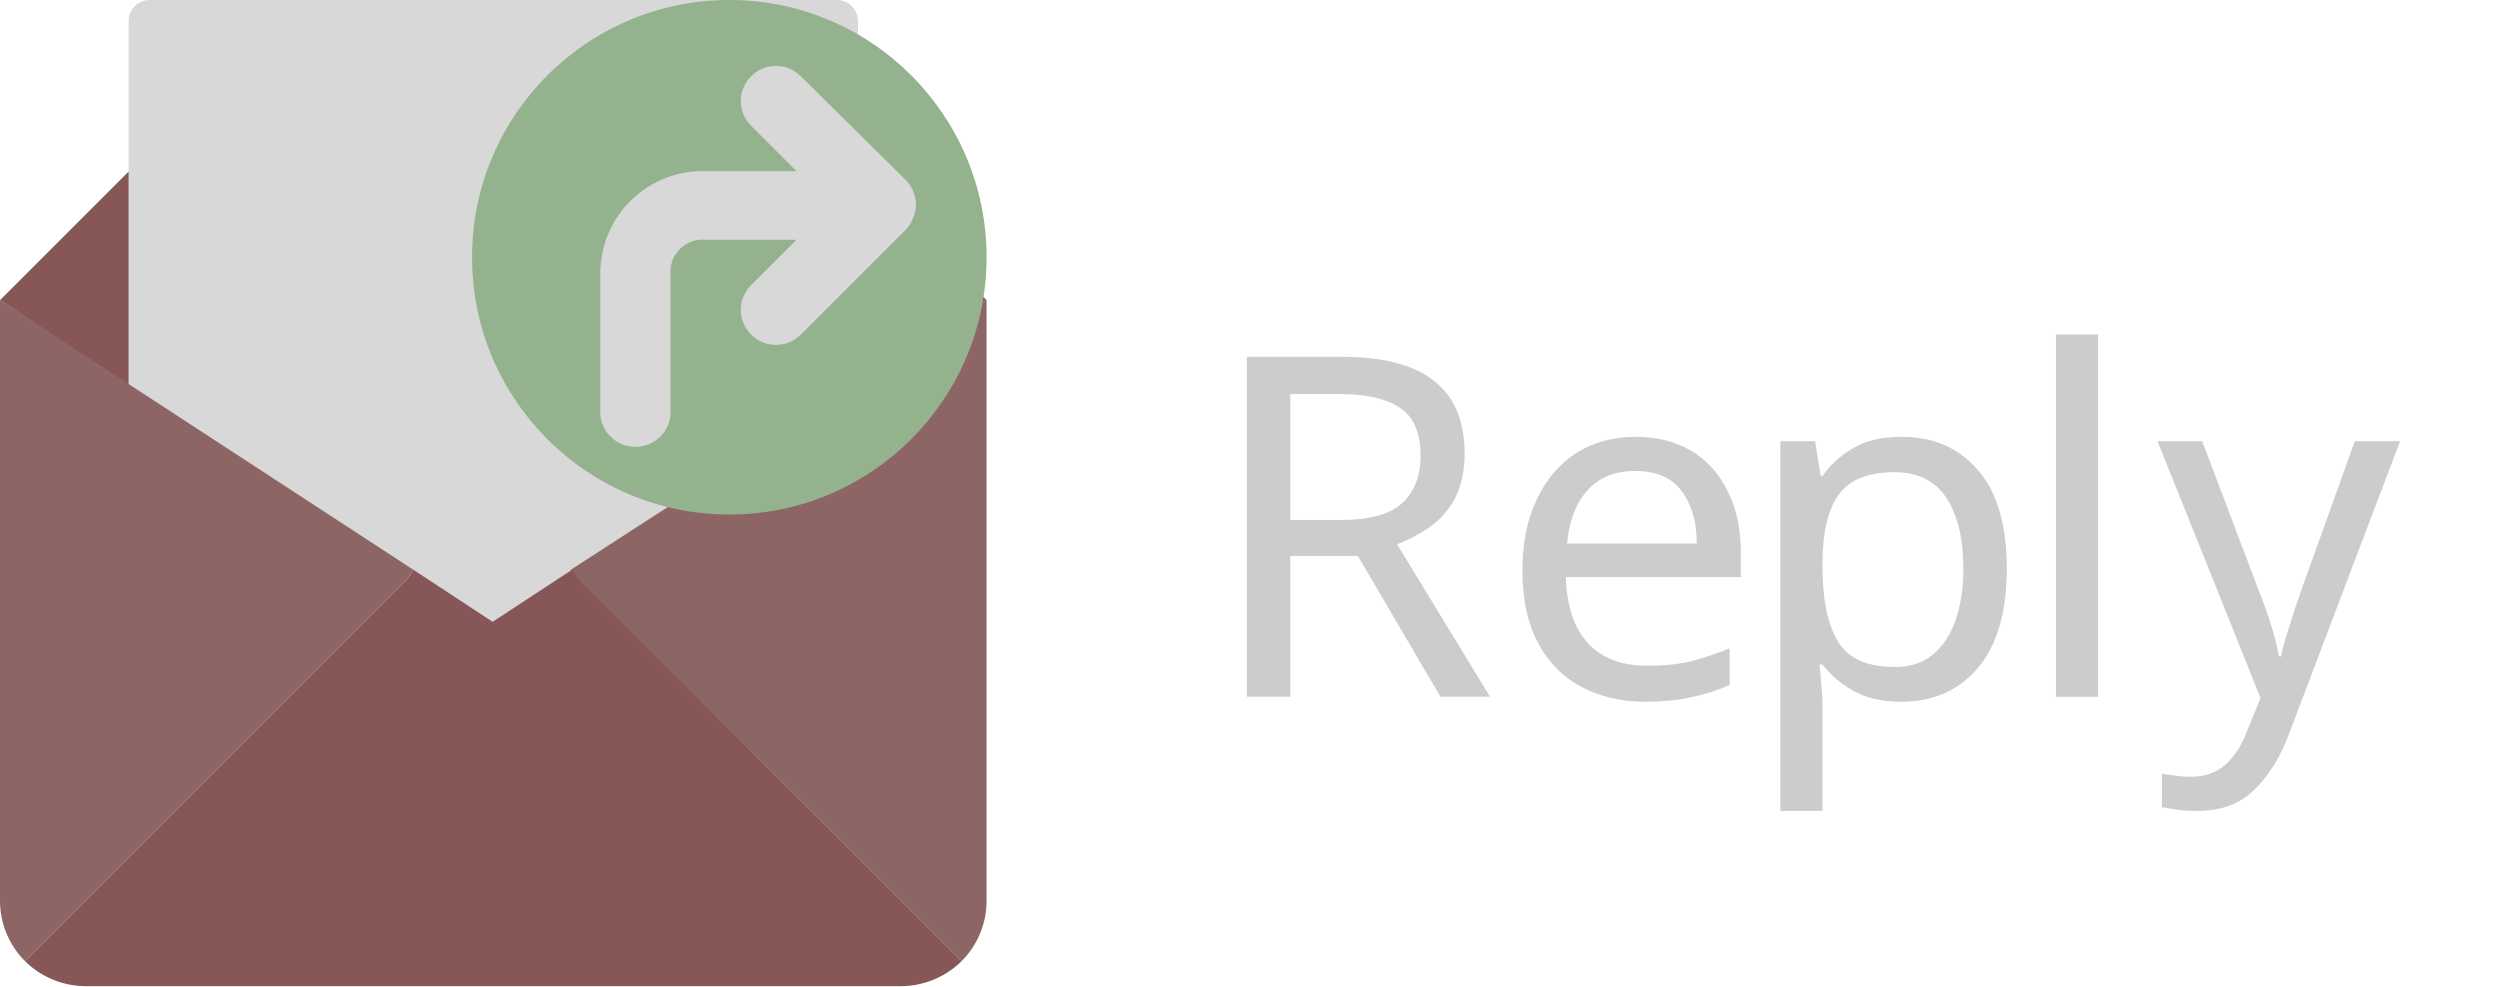
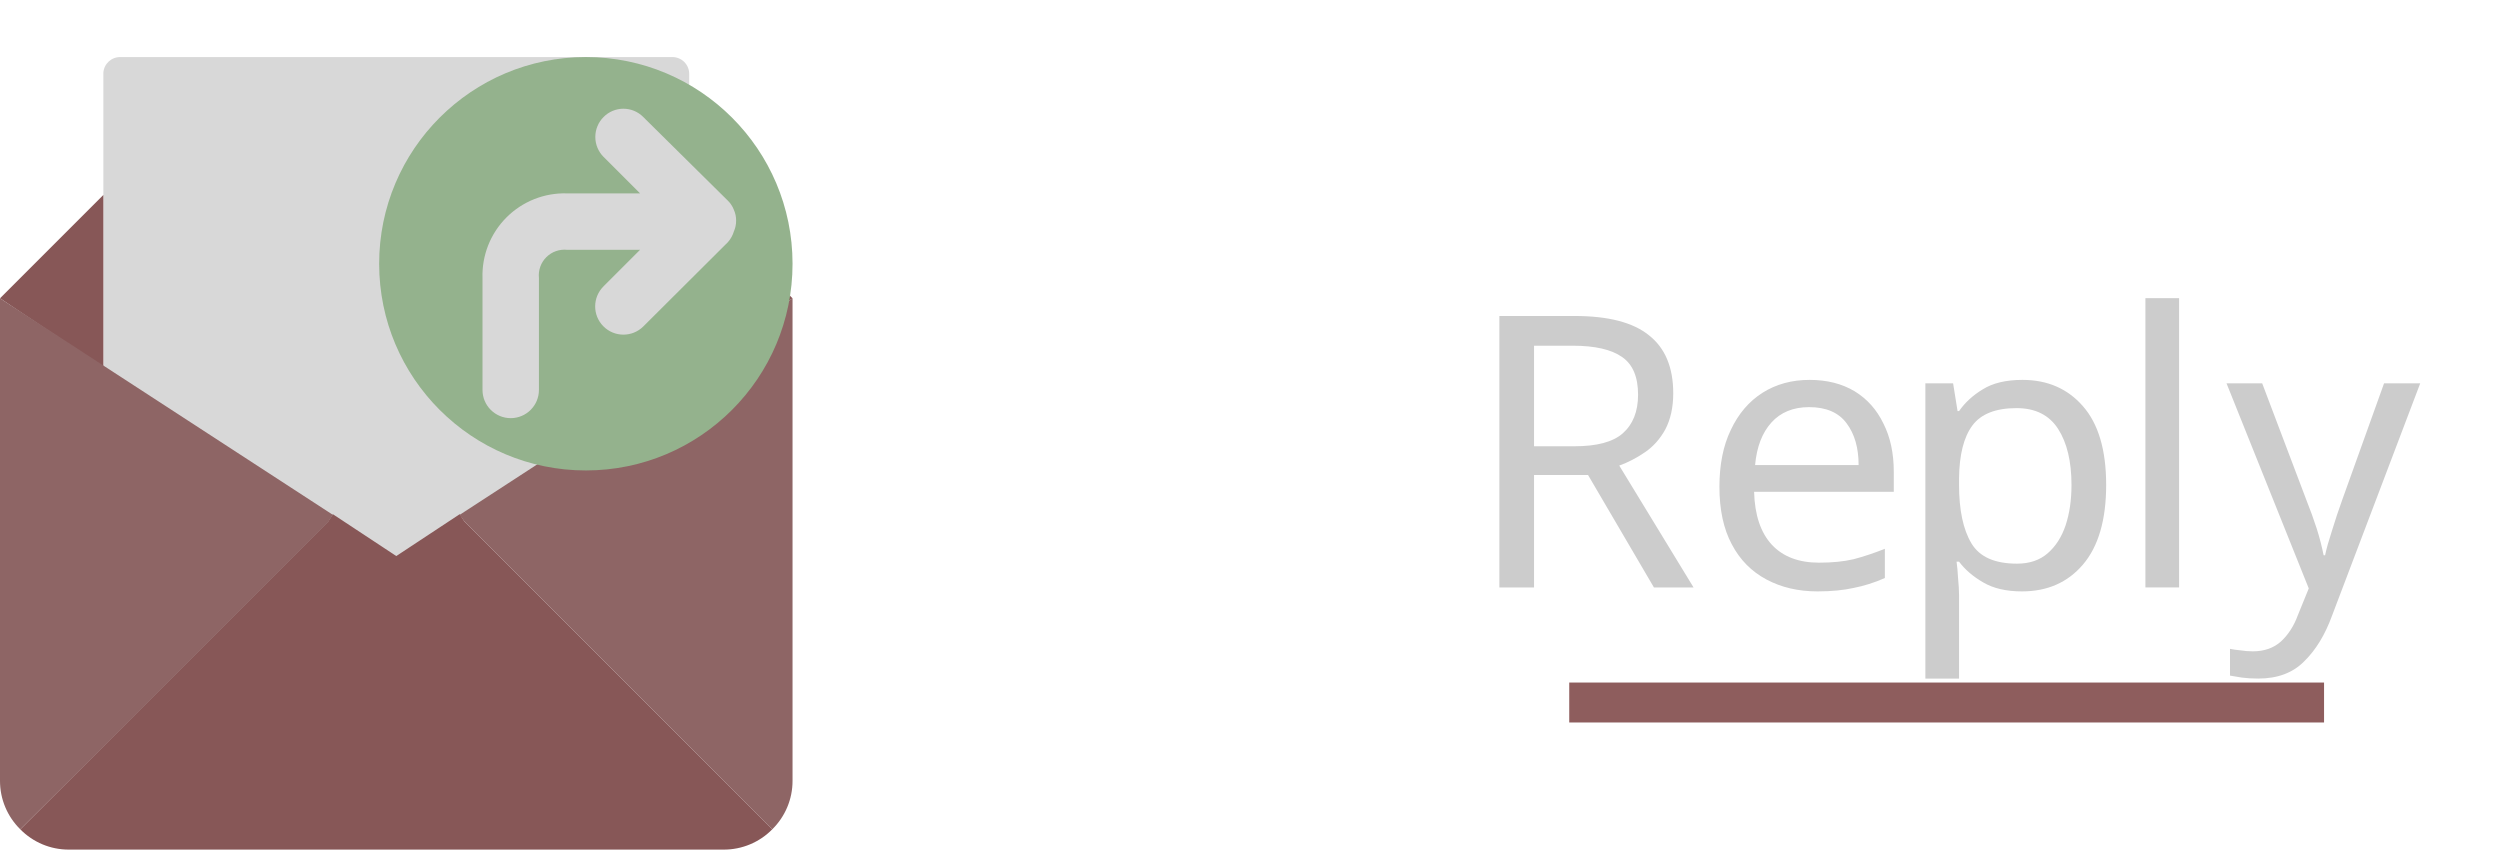
- <svg xmlns="http://www.w3.org/2000/svg" viewBox="0 0 62.97 24.85">
+ <svg xmlns="http://www.w3.org/2000/svg" id="Layer_1" data-name="Layer 1" viewBox="0 0 78.86 26.8">
  <defs>
-     <style>.cls-1{font-size:12px;fill:#ccc;font-family:ColomboSansFont-Regular, Colombo Sans Font;}.cls-2{letter-spacing:-0.03em;}.cls-3{letter-spacing:0em;}.cls-4{letter-spacing:-0.02em;}.cls-5{letter-spacing:-0.21em;}.cls-6{fill:#d8d8d8;}.cls-7{fill:#875757;}.cls-8{fill:#8e6565;}.cls-9{fill:#94b28d;}</style>
+     <style>.cls-1{font-size:12px;fill:#ccc;font-family:ColomboSansFont-Regular, Colombo Sans Font;}.cls-2{letter-spacing:-0.03em;}.cls-3{letter-spacing:0em;}.cls-4{letter-spacing:-0.02em;}.cls-5{letter-spacing:-0.21em;}.cls-6{fill:#d8d8d8;}.cls-7{fill:#875757;}.cls-8{fill:#8e6565;}.cls-9{fill:#94b28d;}.cls-10{fill:#723535;opacity:0.8;}</style>
  </defs>
-   <g id="Layer_2" data-name="Layer 2">
-     <text class="cls-1" transform="translate(30.25 17.55)">
-       <tspan class="cls-2">R</tspan>
-       <tspan class="cls-3" x="7.44" y="0">e</tspan>
-       <tspan class="cls-4" x="13.58" y="0">p</tspan>
-       <tspan class="cls-5" x="20.52" y="0">l</tspan>
-       <tspan x="24.08" y="0">y</tspan>
-     </text>
-   </g>
-   <g id="Layer_1" data-name="Layer 1">
-     <path class="cls-6" d="M22.61,9.8l-9.19,5.94L4.24,9.8V.62A.53.53,0,0,1,4.78.08H22.07a.53.53,0,0,1,.54.54Z" transform="translate(-1 -0.08)" />
-     <polygon class="cls-7" points="3.24 9.72 0 7.56 3.24 4.32 3.24 9.72" />
-     <polygon class="cls-7" points="24.85 7.56 21.61 9.72 21.61 4.32 24.85 7.56" />
-     <path class="cls-8" d="M22.61,9.75l3.24-2.11V22.76a2.15,2.15,0,0,1-.63,1.53L21.53,20.6l-6-5.94-.15-.23Z" transform="translate(-1 -0.08)" />
-     <path class="cls-7" d="M21.53,20.6l3.69,3.69a2.19,2.19,0,0,1-1.53.63H3.16a2.19,2.19,0,0,1-1.53-.63L5.32,20.6l5.94-5.94.15-.23,2,1.31,2-1.31.15.23Z" transform="translate(-1 -0.08)" />
-     <path class="cls-8" d="M11.41,14.43l-.15.23L5.32,20.6,1.63,24.29A2.15,2.15,0,0,1,1,22.76V7.64Z" transform="translate(-1 -0.08)" />
-     <circle class="cls-9" cx="18.37" cy="6.48" r="6.48" />
-     <path class="cls-6" d="M19.92,2a.88.88,0,0,0,0,1.25l1.14,1.14H18.78A2.58,2.58,0,0,0,16.12,7v3.54a.89.89,0,0,0,1.77,0V7a.81.81,0,0,1,.89-.88h2.28L19.92,7.26a.88.88,0,0,0,0,1.25.89.89,0,0,0,1.25,0l2.65-2.65A.81.81,0,0,0,24,5.57a.8.8,0,0,0,.07-.34A.83.83,0,0,0,24,4.89a.87.87,0,0,0-.19-.28L21.17,2A.88.88,0,0,0,19.92,2Z" transform="translate(-1 -0.08)" />
-   </g>
+   <text class="cls-1" transform="translate(46.14 18.53)">
+     <tspan class="cls-2">R</tspan>
+     <tspan class="cls-3" x="7.44" y="0">e</tspan>
+     <tspan class="cls-4" x="13.58" y="0">p</tspan>
+     <tspan class="cls-5" x="20.52" y="0">l</tspan>
+     <tspan x="24.08" y="0">y</tspan>
+   </text>
+   <path class="cls-6" d="M23.24,11.28l-9.24,6-9.24-6V2A.53.53,0,0,1,5.3,1.5H22.7a.53.53,0,0,1,.54.54Z" transform="translate(-1.5 0.3)" />
+   <polygon class="cls-7" points="3.26 11.59 0 9.41 3.26 6.15 3.26 11.59" />
+   <polygon class="cls-7" points="25 9.41 21.74 11.59 21.74 6.15 25 9.41" />
+   <path class="cls-8" d="M23.24,11.23,26.5,9.11V24.33a2.14,2.14,0,0,1-.64,1.53l-3.71-3.71-6-6L16,15.94Z" transform="translate(-1.5 0.3)" />
+   <path class="cls-7" d="M22.15,22.15l3.71,3.71a2.14,2.14,0,0,1-1.53.64H3.67a2.14,2.14,0,0,1-1.53-.64l3.71-3.71,6-6,.15-.23,2,1.32,2-1.32.15.23Z" transform="translate(-1.5 0.3)" />
+   <path class="cls-8" d="M12,15.94l-.15.23-6,6L2.14,25.86a2.14,2.14,0,0,1-.64-1.53V9.11Z" transform="translate(-1.5 0.3)" />
+   <circle class="cls-9" cx="18.48" cy="8.32" r="6.52" />
+   <path class="cls-6" d="M20.54,3.39a.89.89,0,0,0,0,1.26L21.69,5.8h-2.3a2.59,2.59,0,0,0-2.67,2.67V12a.89.89,0,0,0,1.78,0V8.47a.81.81,0,0,1,.89-.89h2.3L20.54,8.73A.88.88,0,0,0,21.79,10l2.67-2.66A.91.91,0,0,0,24.65,7a.83.83,0,0,0,.07-.34.8.8,0,0,0-.07-.34.81.81,0,0,0-.19-.29L21.79,3.39A.88.88,0,0,0,20.54,3.39Z" transform="translate(-1.5 0.3)" />
+   <text x="-1.5" y="0.3" />
+   <rect class="cls-10" x="49.5" y="21.53" width="23.81" height="1.26" />
</svg>
